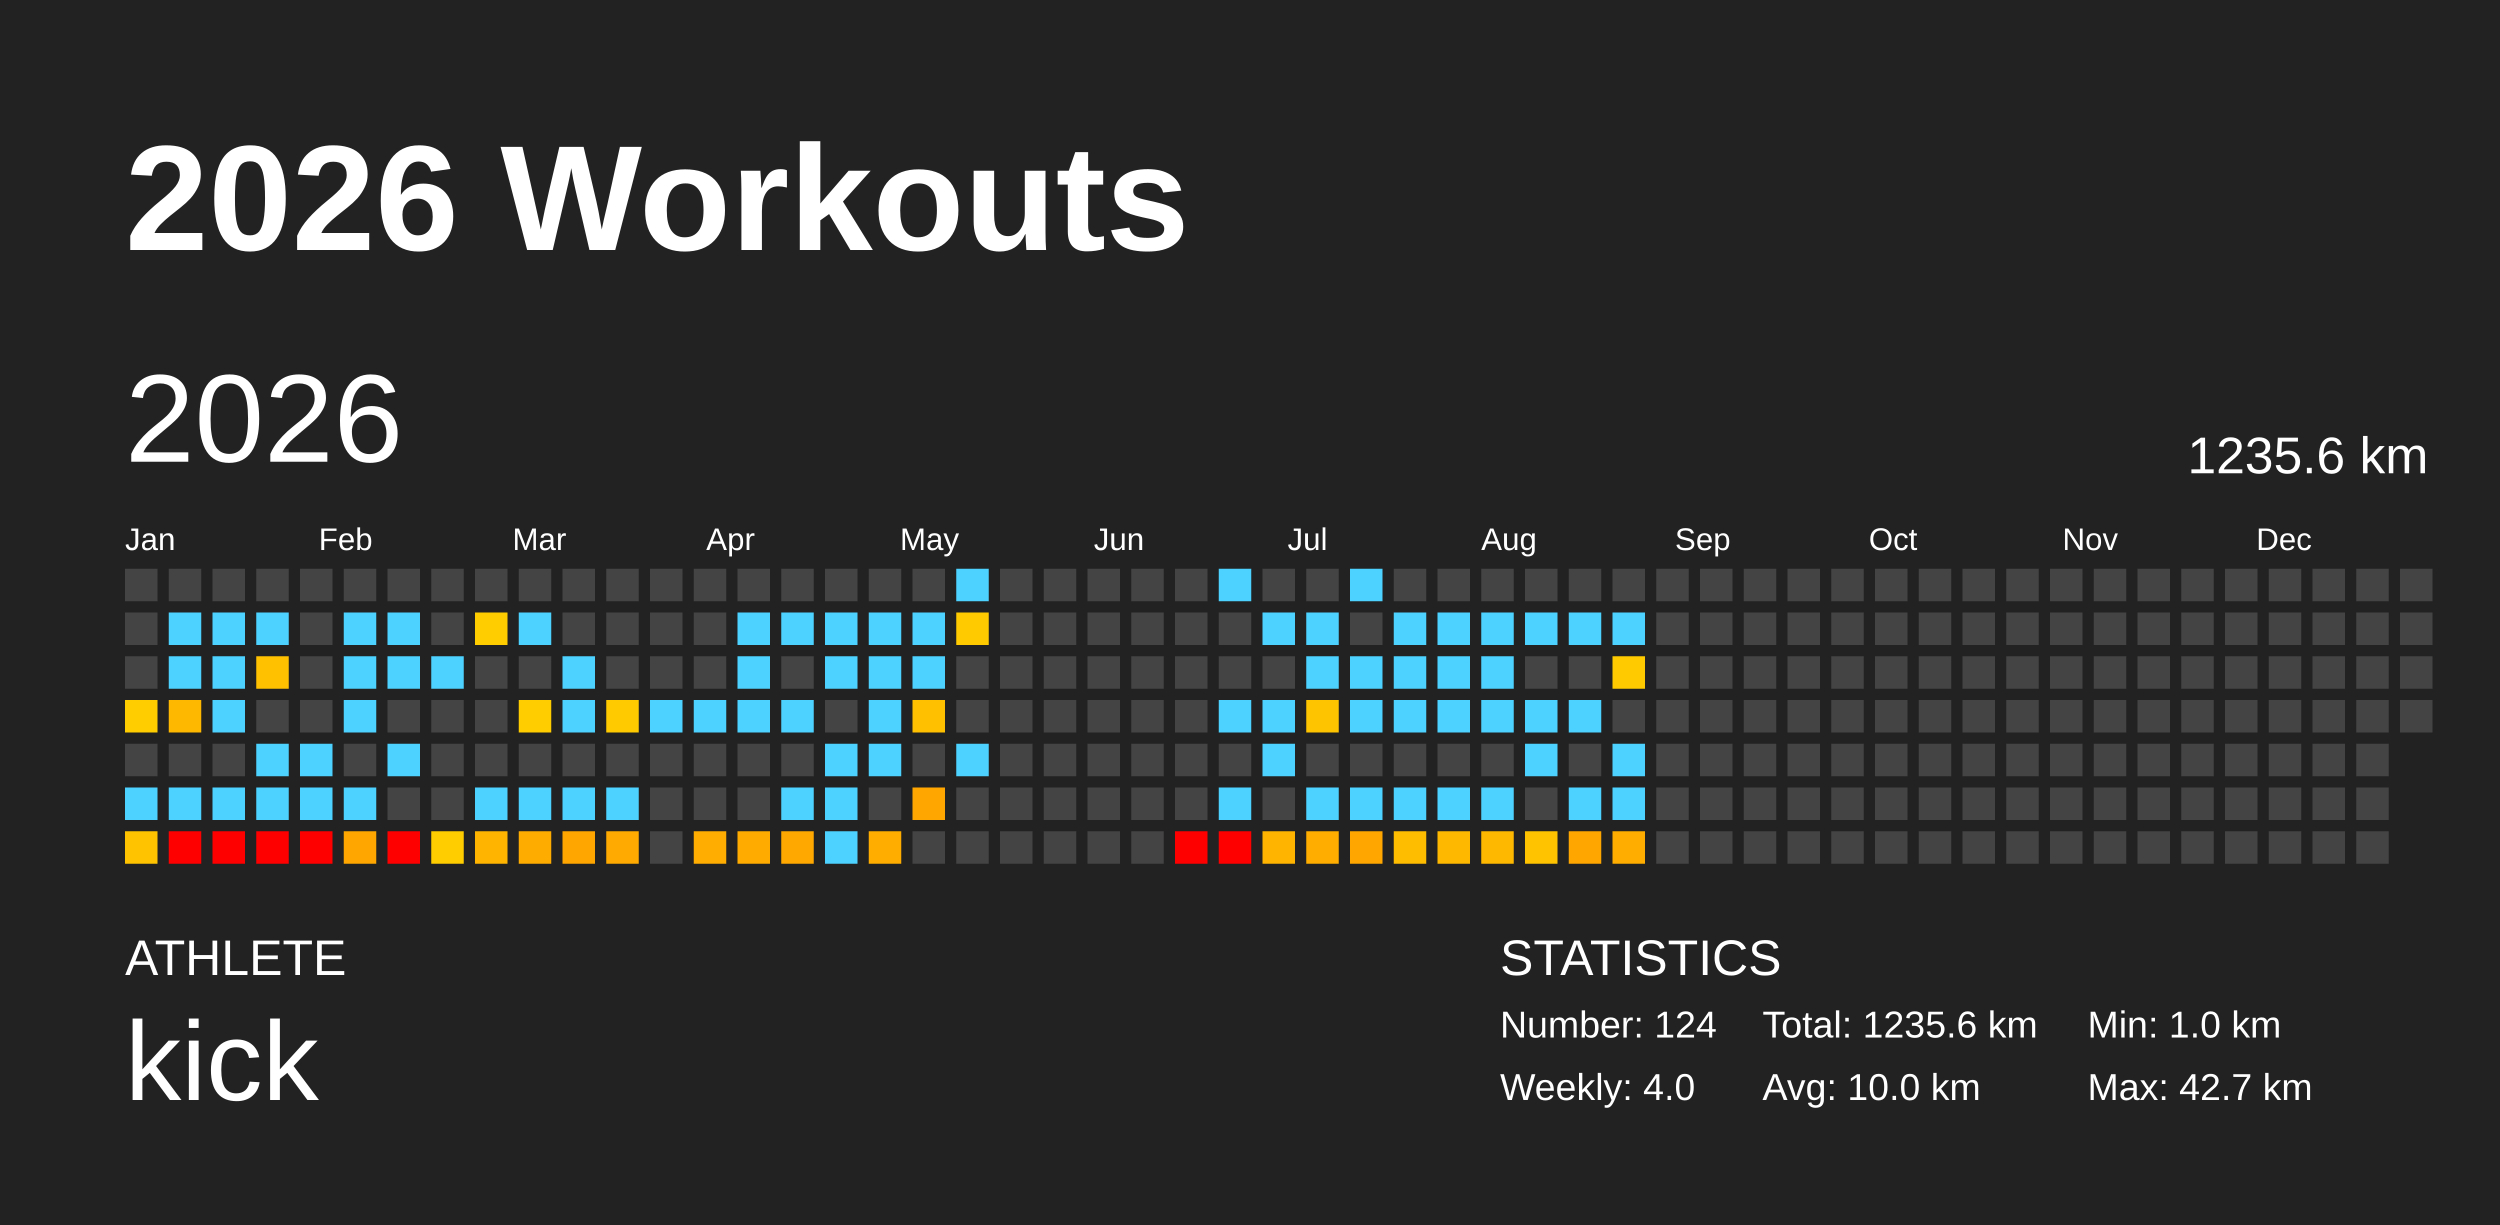
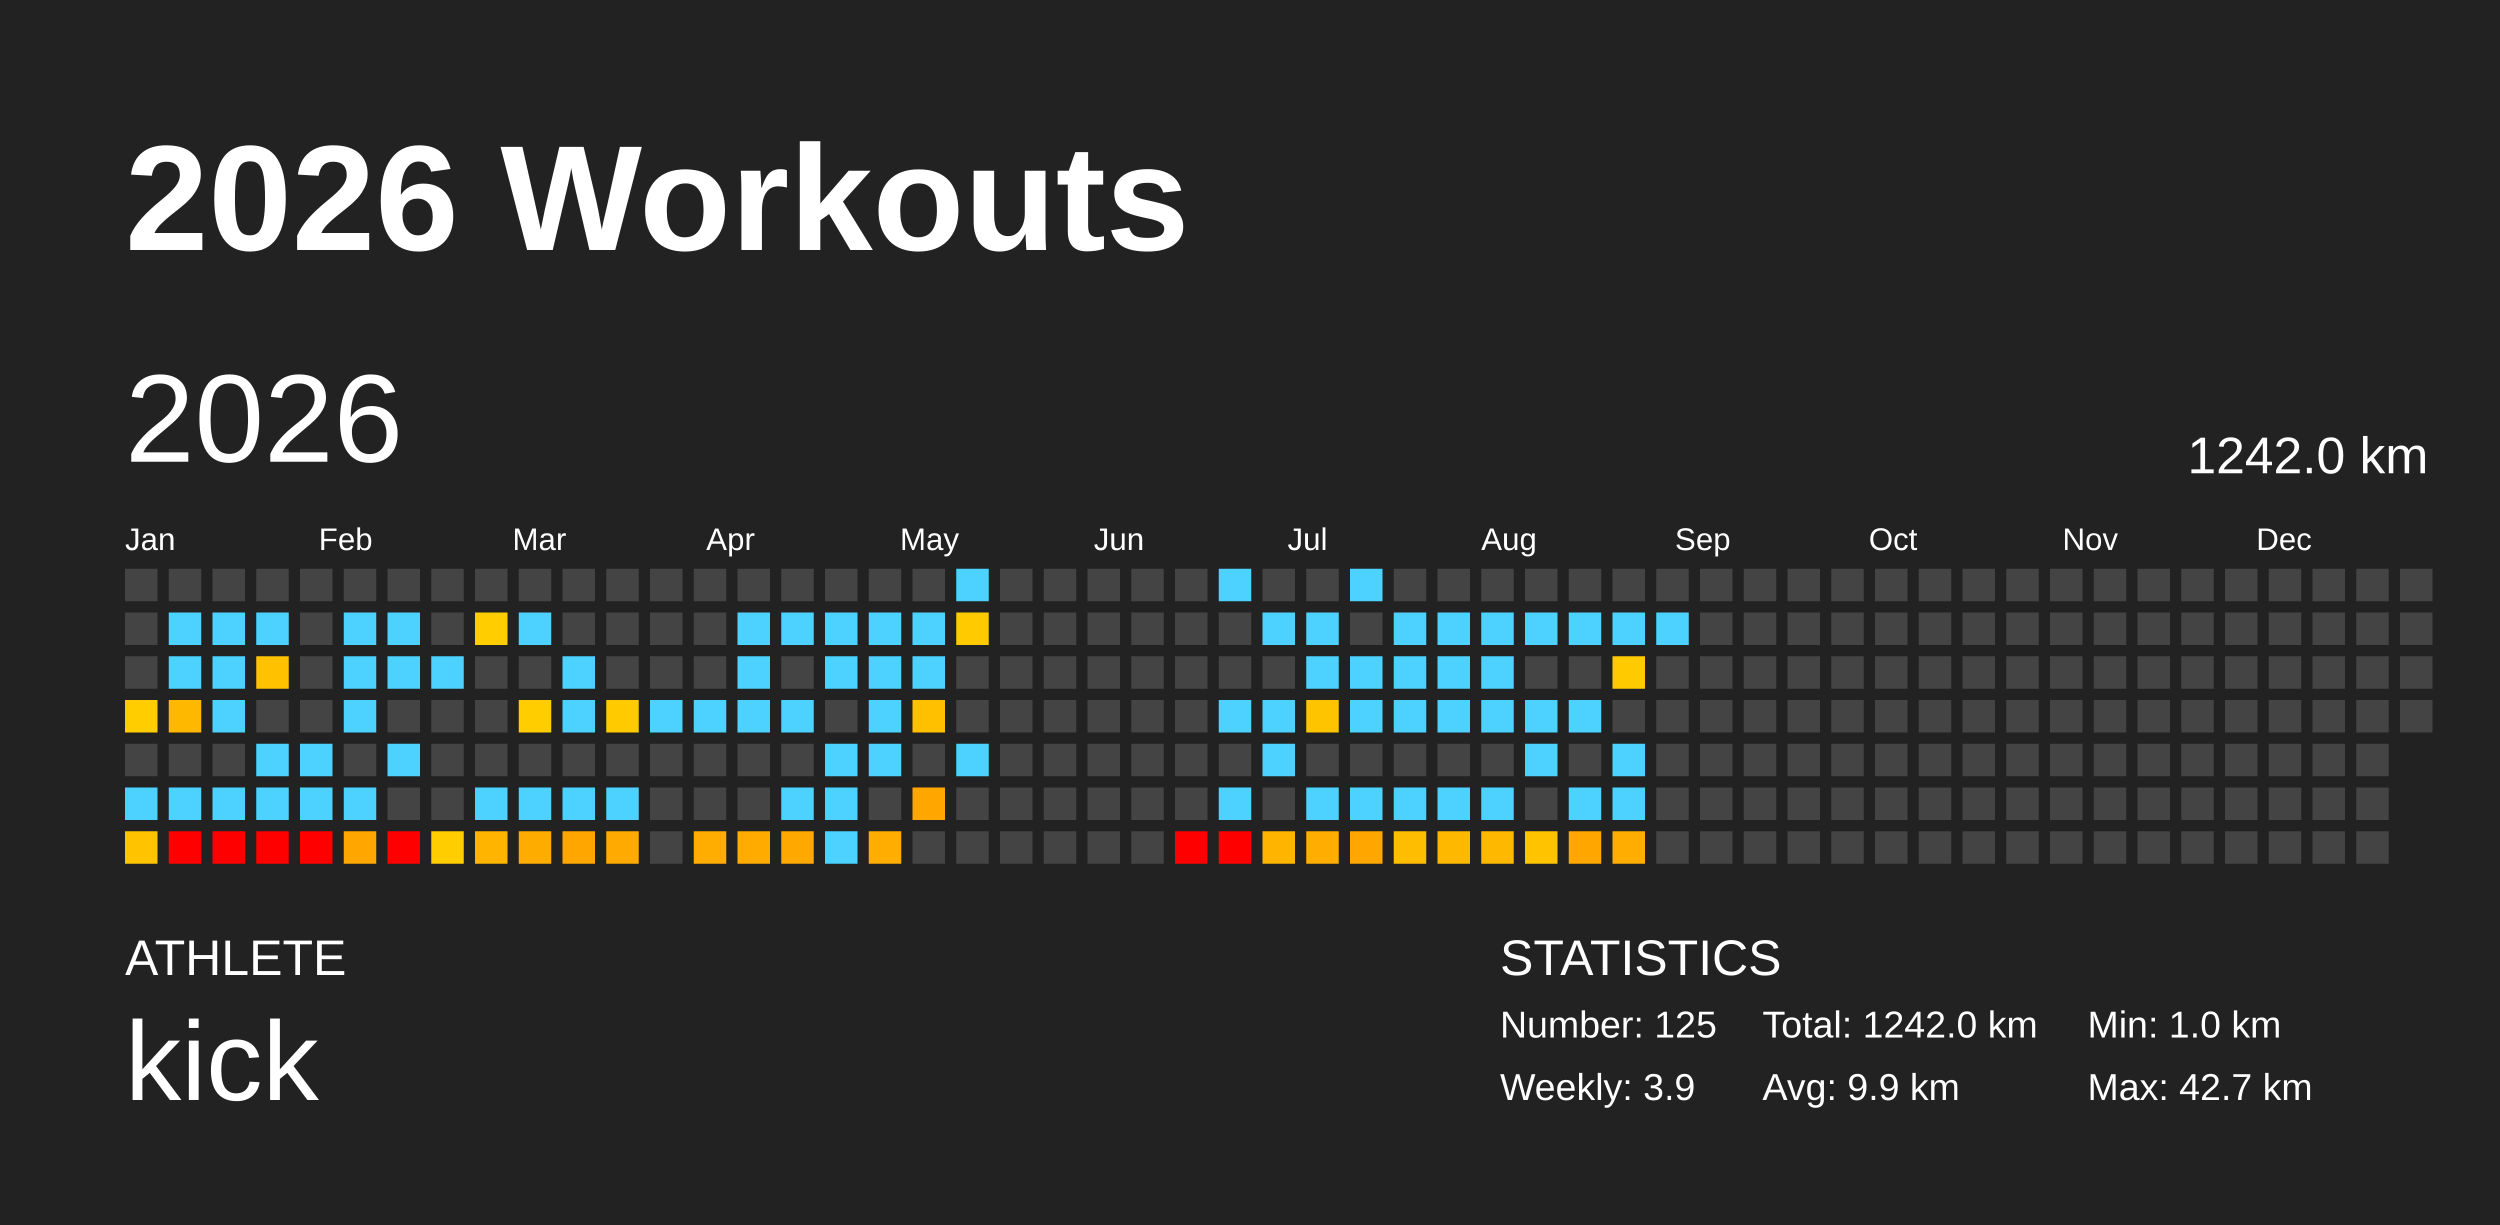
<svg xmlns="http://www.w3.org/2000/svg" baseProfile="full" height="98mm" version="1.1" viewBox="0,0,200,98" width="200mm">
  <defs />
  <rect fill="#222222" height="98" width="200" x="0" y="0" />
  <text fill="#FFFFFF" style="font-size:12px; font-family:Arial; font-weight:bold;" x="10" y="20">2026 Workouts</text>
  <text fill="#FFFFFF" style="font-size:4px; font-family:Arial" x="10" y="78">ATHLETE</text>
  <text fill="#FFFFFF" style="font-size:9px; font-family:Arial" x="10" y="88">kick</text>
  <text fill="#FFFFFF" style="font-size:4px; font-family:Arial" x="120" y="78">STATISTICS</text>
-   <text fill="#FFFFFF" style="font-size:3px; font-family:Arial" x="120" y="83">Number: 124</text>
-   <text fill="#FFFFFF" style="font-size:3px; font-family:Arial" x="120" y="88">Weekly: 4.0</text>
-   <text fill="#FFFFFF" style="font-size:3px; font-family:Arial" x="141" y="83">Total: 1235.6 km</text>
-   <text fill="#FFFFFF" style="font-size:3px; font-family:Arial" x="141" y="88">Avg: 10.0 km</text>
+   <text fill="#FFFFFF" style="font-size:3px; font-family:Arial" x="120" y="83">Number: 125</text>
+   <text fill="#FFFFFF" style="font-size:3px; font-family:Arial" x="120" y="88">Weekly: 3.9</text>
+   <text fill="#FFFFFF" style="font-size:3px; font-family:Arial" x="141" y="83">Total: 1242.0 km</text>
+   <text fill="#FFFFFF" style="font-size:3px; font-family:Arial" x="141" y="88">Avg: 9.9 km</text>
  <text fill="#FFFFFF" style="font-size:3px; font-family:Arial" x="167" y="83">Min: 1.0 km</text>
  <text fill="#FFFFFF" style="font-size:3px; font-family:Arial" x="167" y="88">Max: 42.7 km</text>
  <text dominant-baseline="hanging" fill="#FFFFFF" style="font-size:10.0px; font-family:Arial;" x="10" y="30">2026</text>
-   <text dominant-baseline="hanging" fill="#FFFFFF" style="font-size:4.125px; font-family:Arial;" x="175" y="35">1235.6 km</text>
+   <text dominant-baseline="hanging" fill="#FFFFFF" style="font-size:4.125px; font-family:Arial;" x="175" y="35">1242.0 km</text>
  <text fill="#FFFFFF" style="font-size:2.5px; font-family:Arial" x="10.0" y="44">Jan</text>
  <text fill="#FFFFFF" style="font-size:2.5px; font-family:Arial" x="25.5" y="44">Feb</text>
  <text fill="#FFFFFF" style="font-size:2.5px; font-family:Arial" x="41.0" y="44">Mar</text>
  <text fill="#FFFFFF" style="font-size:2.5px; font-family:Arial" x="56.5" y="44">Apr</text>
  <text fill="#FFFFFF" style="font-size:2.5px; font-family:Arial" x="72.0" y="44">May</text>
  <text fill="#FFFFFF" style="font-size:2.5px; font-family:Arial" x="87.5" y="44">Jun</text>
  <text fill="#FFFFFF" style="font-size:2.5px; font-family:Arial" x="103.0" y="44">Jul</text>
  <text fill="#FFFFFF" style="font-size:2.5px; font-family:Arial" x="118.5" y="44">Aug</text>
  <text fill="#FFFFFF" style="font-size:2.5px; font-family:Arial" x="134.0" y="44">Sep</text>
  <text fill="#FFFFFF" style="font-size:2.5px; font-family:Arial" x="149.5" y="44">Oct</text>
  <text fill="#FFFFFF" style="font-size:2.5px; font-family:Arial" x="165.0" y="44">Nov</text>
  <text fill="#FFFFFF" style="font-size:2.5px; font-family:Arial" x="180.5" y="44">Dec</text>
  <rect fill="#444444" height="2.6" width="2.6" x="10.0" y="45.5" />
  <rect fill="#444444" height="2.6" width="2.6" x="10.0" y="49.0" />
  <rect fill="#444444" height="2.6" width="2.6" x="10.0" y="52.5" />
  <rect fill="#ffcd00" height="2.6" width="2.6" x="10.0" y="56.0" />
  <rect fill="#444444" height="2.6" width="2.6" x="10.0" y="59.5" />
  <rect fill="#4dd2ff" height="2.6" width="2.6" x="10.0" y="63.0" />
  <rect fill="#ffc300" height="2.6" width="2.6" x="10.0" y="66.5" />
  <rect fill="#444444" height="2.6" width="2.6" x="13.5" y="45.5" />
  <rect fill="#4dd2ff" height="2.6" width="2.6" x="13.5" y="49.0" />
  <rect fill="#4dd2ff" height="2.6" width="2.6" x="13.5" y="52.5" />
  <rect fill="#ffb800" height="2.6" width="2.6" x="13.5" y="56.0" />
  <rect fill="#444444" height="2.6" width="2.6" x="13.5" y="59.5" />
  <rect fill="#4dd2ff" height="2.6" width="2.6" x="13.5" y="63.0" />
  <rect fill="red" height="2.6" width="2.6" x="13.5" y="66.5" />
  <rect fill="#444444" height="2.6" width="2.6" x="17.0" y="45.5" />
  <rect fill="#4dd2ff" height="2.6" width="2.6" x="17.0" y="49.0" />
  <rect fill="#4dd2ff" height="2.6" width="2.6" x="17.0" y="52.5" />
  <rect fill="#4dd2ff" height="2.6" width="2.6" x="17.0" y="56.0" />
  <rect fill="#444444" height="2.6" width="2.6" x="17.0" y="59.5" />
  <rect fill="#4dd2ff" height="2.6" width="2.6" x="17.0" y="63.0" />
  <rect fill="red" height="2.6" width="2.6" x="17.0" y="66.5" />
  <rect fill="#444444" height="2.6" width="2.6" x="20.5" y="45.5" />
  <rect fill="#4dd2ff" height="2.6" width="2.6" x="20.5" y="49.0" />
  <rect fill="#ffc100" height="2.6" width="2.6" x="20.5" y="52.5" />
  <rect fill="#444444" height="2.6" width="2.6" x="20.5" y="56.0" />
  <rect fill="#4dd2ff" height="2.6" width="2.6" x="20.5" y="59.5" />
  <rect fill="#4dd2ff" height="2.6" width="2.6" x="20.5" y="63.0" />
  <rect fill="red" height="2.6" width="2.6" x="20.5" y="66.5" />
  <rect fill="#444444" height="2.6" width="2.6" x="24.0" y="45.5" />
  <rect fill="#444444" height="2.6" width="2.6" x="24.0" y="49.0" />
  <rect fill="#444444" height="2.6" width="2.6" x="24.0" y="52.5" />
  <rect fill="#444444" height="2.6" width="2.6" x="24.0" y="56.0" />
  <rect fill="#4dd2ff" height="2.6" width="2.6" x="24.0" y="59.5" />
  <rect fill="#4dd2ff" height="2.6" width="2.6" x="24.0" y="63.0" />
  <rect fill="red" height="2.6" width="2.6" x="24.0" y="66.5" />
  <rect fill="#444444" height="2.6" width="2.6" x="27.5" y="45.5" />
  <rect fill="#4dd2ff" height="2.6" width="2.6" x="27.5" y="49.0" />
  <rect fill="#4dd2ff" height="2.6" width="2.6" x="27.5" y="52.5" />
  <rect fill="#4dd2ff" height="2.6" width="2.6" x="27.5" y="56.0" />
  <rect fill="#444444" height="2.6" width="2.6" x="27.5" y="59.5" />
  <rect fill="#4dd2ff" height="2.6" width="2.6" x="27.5" y="63.0" />
  <rect fill="#ffa700" height="2.6" width="2.6" x="27.5" y="66.5" />
  <rect fill="#444444" height="2.6" width="2.6" x="31.0" y="45.5" />
  <rect fill="#4dd2ff" height="2.6" width="2.6" x="31.0" y="49.0" />
  <rect fill="#4dd2ff" height="2.6" width="2.6" x="31.0" y="52.5" />
  <rect fill="#444444" height="2.6" width="2.6" x="31.0" y="56.0" />
  <rect fill="#4dd2ff" height="2.6" width="2.6" x="31.0" y="59.5" />
  <rect fill="#444444" height="2.6" width="2.6" x="31.0" y="63.0" />
  <rect fill="red" height="2.6" width="2.6" x="31.0" y="66.5" />
  <rect fill="#444444" height="2.6" width="2.6" x="34.5" y="45.5" />
  <rect fill="#444444" height="2.6" width="2.6" x="34.5" y="49.0" />
  <rect fill="#4dd2ff" height="2.6" width="2.6" x="34.5" y="52.5" />
  <rect fill="#444444" height="2.6" width="2.6" x="34.5" y="56.0" />
  <rect fill="#444444" height="2.6" width="2.6" x="34.5" y="59.5" />
  <rect fill="#444444" height="2.6" width="2.6" x="34.5" y="63.0" />
  <rect fill="#ffcd00" height="2.6" width="2.6" x="34.5" y="66.5" />
  <rect fill="#444444" height="2.6" width="2.6" x="38.0" y="45.5" />
  <rect fill="#ffcd00" height="2.6" width="2.6" x="38.0" y="49.0" />
  <rect fill="#444444" height="2.6" width="2.6" x="38.0" y="52.5" />
  <rect fill="#444444" height="2.6" width="2.6" x="38.0" y="56.0" />
  <rect fill="#444444" height="2.6" width="2.6" x="38.0" y="59.5" />
  <rect fill="#4dd2ff" height="2.6" width="2.6" x="38.0" y="63.0" />
  <rect fill="#ffb500" height="2.6" width="2.6" x="38.0" y="66.5" />
  <rect fill="#444444" height="2.6" width="2.6" x="41.5" y="45.5" />
  <rect fill="#4dd2ff" height="2.6" width="2.6" x="41.5" y="49.0" />
  <rect fill="#444444" height="2.6" width="2.6" x="41.5" y="52.5" />
  <rect fill="#ffcd00" height="2.6" width="2.6" x="41.5" y="56.0" />
  <rect fill="#444444" height="2.6" width="2.6" x="41.5" y="59.5" />
  <rect fill="#4dd2ff" height="2.6" width="2.6" x="41.5" y="63.0" />
  <rect fill="#ffac00" height="2.6" width="2.6" x="41.5" y="66.5" />
  <rect fill="#444444" height="2.6" width="2.6" x="45.0" y="45.5" />
  <rect fill="#444444" height="2.6" width="2.6" x="45.0" y="49.0" />
  <rect fill="#4dd2ff" height="2.6" width="2.6" x="45.0" y="52.5" />
  <rect fill="#4dd2ff" height="2.6" width="2.6" x="45.0" y="56.0" />
  <rect fill="#444444" height="2.6" width="2.6" x="45.0" y="59.5" />
  <rect fill="#4dd2ff" height="2.6" width="2.6" x="45.0" y="63.0" />
  <rect fill="#ffa600" height="2.6" width="2.6" x="45.0" y="66.5" />
  <rect fill="#444444" height="2.6" width="2.6" x="48.5" y="45.5" />
  <rect fill="#444444" height="2.6" width="2.6" x="48.5" y="49.0" />
  <rect fill="#444444" height="2.6" width="2.6" x="48.5" y="52.5" />
  <rect fill="#ffcb00" height="2.6" width="2.6" x="48.5" y="56.0" />
  <rect fill="#444444" height="2.6" width="2.6" x="48.5" y="59.5" />
  <rect fill="#4dd2ff" height="2.6" width="2.6" x="48.5" y="63.0" />
  <rect fill="#ffaa00" height="2.6" width="2.6" x="48.5" y="66.5" />
  <rect fill="#444444" height="2.6" width="2.6" x="52.0" y="45.5" />
  <rect fill="#444444" height="2.6" width="2.6" x="52.0" y="49.0" />
  <rect fill="#444444" height="2.6" width="2.6" x="52.0" y="52.5" />
  <rect fill="#4dd2ff" height="2.6" width="2.6" x="52.0" y="56.0" />
  <rect fill="#444444" height="2.6" width="2.6" x="52.0" y="59.5" />
  <rect fill="#444444" height="2.6" width="2.6" x="52.0" y="63.0" />
  <rect fill="#444444" height="2.6" width="2.6" x="52.0" y="66.5" />
  <rect fill="#444444" height="2.6" width="2.6" x="55.5" y="45.5" />
  <rect fill="#444444" height="2.6" width="2.6" x="55.5" y="49.0" />
  <rect fill="#444444" height="2.6" width="2.6" x="55.5" y="52.5" />
  <rect fill="#4dd2ff" height="2.6" width="2.6" x="55.5" y="56.0" />
  <rect fill="#444444" height="2.6" width="2.6" x="55.5" y="59.5" />
  <rect fill="#444444" height="2.6" width="2.6" x="55.5" y="63.0" />
  <rect fill="#ffad00" height="2.6" width="2.6" x="55.5" y="66.5" />
  <rect fill="#444444" height="2.6" width="2.6" x="59.0" y="45.5" />
  <rect fill="#4dd2ff" height="2.6" width="2.6" x="59.0" y="49.0" />
  <rect fill="#4dd2ff" height="2.6" width="2.6" x="59.0" y="52.5" />
  <rect fill="#4dd2ff" height="2.6" width="2.6" x="59.0" y="56.0" />
  <rect fill="#444444" height="2.6" width="2.6" x="59.0" y="59.5" />
  <rect fill="#444444" height="2.6" width="2.6" x="59.0" y="63.0" />
  <rect fill="#ffab00" height="2.6" width="2.6" x="59.0" y="66.5" />
  <rect fill="#444444" height="2.6" width="2.6" x="62.5" y="45.5" />
  <rect fill="#4dd2ff" height="2.6" width="2.6" x="62.5" y="49.0" />
  <rect fill="#444444" height="2.6" width="2.6" x="62.5" y="52.5" />
  <rect fill="#4dd2ff" height="2.6" width="2.6" x="62.5" y="56.0" />
  <rect fill="#444444" height="2.6" width="2.6" x="62.5" y="59.5" />
  <rect fill="#4dd2ff" height="2.6" width="2.6" x="62.5" y="63.0" />
  <rect fill="#ffa900" height="2.6" width="2.6" x="62.5" y="66.5" />
  <rect fill="#444444" height="2.6" width="2.6" x="66.0" y="45.5" />
  <rect fill="#4dd2ff" height="2.6" width="2.6" x="66.0" y="49.0" />
  <rect fill="#4dd2ff" height="2.6" width="2.6" x="66.0" y="52.5" />
  <rect fill="#444444" height="2.6" width="2.6" x="66.0" y="56.0" />
  <rect fill="#4dd2ff" height="2.6" width="2.6" x="66.0" y="59.5" />
  <rect fill="#4dd2ff" height="2.6" width="2.6" x="66.0" y="63.0" />
  <rect fill="#4dd2ff" height="2.6" width="2.6" x="66.0" y="66.5" />
  <rect fill="#444444" height="2.6" width="2.6" x="69.5" y="45.5" />
  <rect fill="#4dd2ff" height="2.6" width="2.6" x="69.5" y="49.0" />
  <rect fill="#4dd2ff" height="2.6" width="2.6" x="69.5" y="52.5" />
  <rect fill="#4dd2ff" height="2.6" width="2.6" x="69.5" y="56.0" />
  <rect fill="#4dd2ff" height="2.6" width="2.6" x="69.5" y="59.5" />
  <rect fill="#444444" height="2.6" width="2.6" x="69.5" y="63.0" />
  <rect fill="#ffae00" height="2.6" width="2.6" x="69.5" y="66.5" />
  <rect fill="#444444" height="2.6" width="2.6" x="73.0" y="45.5" />
  <rect fill="#4dd2ff" height="2.6" width="2.6" x="73.0" y="49.0" />
  <rect fill="#4dd2ff" height="2.6" width="2.6" x="73.0" y="52.5" />
  <rect fill="#ffc000" height="2.6" width="2.6" x="73.0" y="56.0" />
  <rect fill="#444444" height="2.6" width="2.6" x="73.0" y="59.5" />
  <rect fill="#ffa700" height="2.6" width="2.6" x="73.0" y="63.0" />
  <rect fill="#444444" height="2.6" width="2.6" x="73.0" y="66.5" />
  <rect fill="#4dd2ff" height="2.6" width="2.6" x="76.5" y="45.5" />
  <rect fill="#ffcb00" height="2.6" width="2.6" x="76.5" y="49.0" />
  <rect fill="#444444" height="2.6" width="2.6" x="76.5" y="52.5" />
  <rect fill="#444444" height="2.6" width="2.6" x="76.5" y="56.0" />
  <rect fill="#4dd2ff" height="2.6" width="2.6" x="76.5" y="59.5" />
  <rect fill="#444444" height="2.6" width="2.6" x="76.5" y="63.0" />
  <rect fill="#444444" height="2.6" width="2.6" x="76.5" y="66.5" />
  <rect fill="#444444" height="2.6" width="2.6" x="80.0" y="45.5" />
  <rect fill="#444444" height="2.6" width="2.6" x="80.0" y="49.0" />
  <rect fill="#444444" height="2.6" width="2.6" x="80.0" y="52.5" />
  <rect fill="#444444" height="2.6" width="2.6" x="80.0" y="56.0" />
  <rect fill="#444444" height="2.6" width="2.6" x="80.0" y="59.5" />
  <rect fill="#444444" height="2.6" width="2.6" x="80.0" y="63.0" />
  <rect fill="#444444" height="2.6" width="2.6" x="80.0" y="66.5" />
  <rect fill="#444444" height="2.6" width="2.6" x="83.5" y="45.5" />
  <rect fill="#444444" height="2.6" width="2.6" x="83.5" y="49.0" />
  <rect fill="#444444" height="2.6" width="2.6" x="83.5" y="52.5" />
  <rect fill="#444444" height="2.6" width="2.6" x="83.5" y="56.0" />
  <rect fill="#444444" height="2.6" width="2.6" x="83.5" y="59.5" />
  <rect fill="#444444" height="2.6" width="2.6" x="83.5" y="63.0" />
  <rect fill="#444444" height="2.6" width="2.6" x="83.5" y="66.5" />
  <rect fill="#444444" height="2.6" width="2.6" x="87.0" y="45.5" />
  <rect fill="#444444" height="2.6" width="2.6" x="87.0" y="49.0" />
  <rect fill="#444444" height="2.6" width="2.6" x="87.0" y="52.5" />
  <rect fill="#444444" height="2.6" width="2.6" x="87.0" y="56.0" />
  <rect fill="#444444" height="2.6" width="2.6" x="87.0" y="59.5" />
  <rect fill="#444444" height="2.6" width="2.6" x="87.0" y="63.0" />
  <rect fill="#444444" height="2.6" width="2.6" x="87.0" y="66.5" />
  <rect fill="#444444" height="2.6" width="2.6" x="90.5" y="45.5" />
  <rect fill="#444444" height="2.6" width="2.6" x="90.5" y="49.0" />
  <rect fill="#444444" height="2.6" width="2.6" x="90.5" y="52.5" />
  <rect fill="#444444" height="2.6" width="2.6" x="90.5" y="56.0" />
  <rect fill="#444444" height="2.6" width="2.6" x="90.5" y="59.5" />
  <rect fill="#444444" height="2.6" width="2.6" x="90.5" y="63.0" />
  <rect fill="#444444" height="2.6" width="2.6" x="90.5" y="66.5" />
  <rect fill="#444444" height="2.6" width="2.6" x="94.0" y="45.5" />
  <rect fill="#444444" height="2.6" width="2.6" x="94.0" y="49.0" />
  <rect fill="#444444" height="2.6" width="2.6" x="94.0" y="52.5" />
  <rect fill="#444444" height="2.6" width="2.6" x="94.0" y="56.0" />
  <rect fill="#444444" height="2.6" width="2.6" x="94.0" y="59.5" />
  <rect fill="#444444" height="2.6" width="2.6" x="94.0" y="63.0" />
  <rect fill="red" height="2.6" width="2.6" x="94.0" y="66.5" />
  <rect fill="#4dd2ff" height="2.6" width="2.6" x="97.5" y="45.5" />
  <rect fill="#444444" height="2.6" width="2.6" x="97.5" y="49.0" />
  <rect fill="#444444" height="2.6" width="2.6" x="97.5" y="52.5" />
  <rect fill="#4dd2ff" height="2.6" width="2.6" x="97.5" y="56.0" />
  <rect fill="#444444" height="2.6" width="2.6" x="97.5" y="59.5" />
  <rect fill="#4dd2ff" height="2.6" width="2.6" x="97.5" y="63.0" />
  <rect fill="red" height="2.6" width="2.6" x="97.5" y="66.5" />
  <rect fill="#444444" height="2.6" width="2.6" x="101.0" y="45.5" />
  <rect fill="#4dd2ff" height="2.6" width="2.6" x="101.0" y="49.0" />
  <rect fill="#444444" height="2.6" width="2.6" x="101.0" y="52.5" />
  <rect fill="#4dd2ff" height="2.6" width="2.6" x="101.0" y="56.0" />
  <rect fill="#4dd2ff" height="2.6" width="2.6" x="101.0" y="59.5" />
  <rect fill="#444444" height="2.6" width="2.6" x="101.0" y="63.0" />
  <rect fill="#ffb400" height="2.6" width="2.6" x="101.0" y="66.5" />
  <rect fill="#444444" height="2.6" width="2.6" x="104.5" y="45.5" />
  <rect fill="#4dd2ff" height="2.6" width="2.6" x="104.5" y="49.0" />
  <rect fill="#4dd2ff" height="2.6" width="2.6" x="104.5" y="52.5" />
  <rect fill="#ffc400" height="2.6" width="2.6" x="104.5" y="56.0" />
  <rect fill="#444444" height="2.6" width="2.6" x="104.5" y="59.5" />
  <rect fill="#4dd2ff" height="2.6" width="2.6" x="104.5" y="63.0" />
  <rect fill="#ffae00" height="2.6" width="2.6" x="104.5" y="66.5" />
  <rect fill="#4dd2ff" height="2.6" width="2.6" x="108.0" y="45.5" />
  <rect fill="#444444" height="2.6" width="2.6" x="108.0" y="49.0" />
  <rect fill="#4dd2ff" height="2.6" width="2.6" x="108.0" y="52.5" />
  <rect fill="#4dd2ff" height="2.6" width="2.6" x="108.0" y="56.0" />
  <rect fill="#444444" height="2.6" width="2.6" x="108.0" y="59.5" />
  <rect fill="#4dd2ff" height="2.6" width="2.6" x="108.0" y="63.0" />
  <rect fill="#ffa700" height="2.6" width="2.6" x="108.0" y="66.5" />
  <rect fill="#444444" height="2.6" width="2.6" x="111.5" y="45.5" />
  <rect fill="#4dd2ff" height="2.6" width="2.6" x="111.5" y="49.0" />
  <rect fill="#4dd2ff" height="2.6" width="2.6" x="111.5" y="52.5" />
  <rect fill="#4dd2ff" height="2.6" width="2.6" x="111.5" y="56.0" />
  <rect fill="#444444" height="2.6" width="2.6" x="111.5" y="59.5" />
  <rect fill="#4dd2ff" height="2.6" width="2.6" x="111.5" y="63.0" />
  <rect fill="#ffbd00" height="2.6" width="2.6" x="111.5" y="66.5" />
  <rect fill="#444444" height="2.6" width="2.6" x="115.0" y="45.5" />
  <rect fill="#4dd2ff" height="2.6" width="2.6" x="115.0" y="49.0" />
  <rect fill="#4dd2ff" height="2.6" width="2.6" x="115.0" y="52.5" />
  <rect fill="#4dd2ff" height="2.6" width="2.6" x="115.0" y="56.0" />
  <rect fill="#444444" height="2.6" width="2.6" x="115.0" y="59.5" />
  <rect fill="#4dd2ff" height="2.6" width="2.6" x="115.0" y="63.0" />
  <rect fill="#ffb800" height="2.6" width="2.6" x="115.0" y="66.5" />
  <rect fill="#444444" height="2.6" width="2.6" x="118.5" y="45.5" />
  <rect fill="#4dd2ff" height="2.6" width="2.6" x="118.5" y="49.0" />
  <rect fill="#4dd2ff" height="2.6" width="2.6" x="118.5" y="52.5" />
  <rect fill="#4dd2ff" height="2.6" width="2.6" x="118.5" y="56.0" />
  <rect fill="#444444" height="2.6" width="2.6" x="118.5" y="59.5" />
  <rect fill="#4dd2ff" height="2.6" width="2.6" x="118.5" y="63.0" />
  <rect fill="#ffb800" height="2.6" width="2.6" x="118.5" y="66.5" />
  <rect fill="#444444" height="2.6" width="2.6" x="122.0" y="45.5" />
  <rect fill="#4dd2ff" height="2.6" width="2.6" x="122.0" y="49.0" />
  <rect fill="#444444" height="2.6" width="2.6" x="122.0" y="52.5" />
  <rect fill="#4dd2ff" height="2.6" width="2.6" x="122.0" y="56.0" />
  <rect fill="#4dd2ff" height="2.6" width="2.6" x="122.0" y="59.5" />
  <rect fill="#444444" height="2.6" width="2.6" x="122.0" y="63.0" />
  <rect fill="#ffc300" height="2.6" width="2.6" x="122.0" y="66.5" />
  <rect fill="#444444" height="2.6" width="2.6" x="125.5" y="45.5" />
  <rect fill="#4dd2ff" height="2.6" width="2.6" x="125.5" y="49.0" />
  <rect fill="#444444" height="2.6" width="2.6" x="125.5" y="52.5" />
  <rect fill="#4dd2ff" height="2.6" width="2.6" x="125.5" y="56.0" />
  <rect fill="#444444" height="2.6" width="2.6" x="125.5" y="59.5" />
  <rect fill="#4dd2ff" height="2.6" width="2.6" x="125.5" y="63.0" />
  <rect fill="#ffa600" height="2.6" width="2.6" x="125.5" y="66.5" />
  <rect fill="#444444" height="2.6" width="2.6" x="129.0" y="45.5" />
  <rect fill="#4dd2ff" height="2.6" width="2.6" x="129.0" y="49.0" />
  <rect fill="#ffcb00" height="2.6" width="2.6" x="129.0" y="52.5" />
  <rect fill="#444444" height="2.6" width="2.6" x="129.0" y="56.0" />
  <rect fill="#4dd2ff" height="2.6" width="2.6" x="129.0" y="59.5" />
  <rect fill="#4dd2ff" height="2.6" width="2.6" x="129.0" y="63.0" />
  <rect fill="#ffae00" height="2.6" width="2.6" x="129.0" y="66.5" />
  <rect fill="#444444" height="2.6" width="2.6" x="132.5" y="45.5" />
-   <rect fill="#444444" height="2.6" width="2.6" x="132.5" y="49.0" />
+   <rect fill="#4dd2ff" height="2.6" width="2.6" x="132.5" y="49.0" />
  <rect fill="#444444" height="2.6" width="2.6" x="132.5" y="52.5" />
  <rect fill="#444444" height="2.6" width="2.6" x="132.5" y="56.0" />
  <rect fill="#444444" height="2.6" width="2.6" x="132.5" y="59.5" />
  <rect fill="#444444" height="2.6" width="2.6" x="132.5" y="63.0" />
  <rect fill="#444444" height="2.6" width="2.6" x="132.5" y="66.5" />
  <rect fill="#444444" height="2.6" width="2.6" x="136.0" y="45.5" />
  <rect fill="#444444" height="2.6" width="2.6" x="136.0" y="49.0" />
  <rect fill="#444444" height="2.6" width="2.6" x="136.0" y="52.5" />
  <rect fill="#444444" height="2.6" width="2.6" x="136.0" y="56.0" />
  <rect fill="#444444" height="2.6" width="2.6" x="136.0" y="59.5" />
  <rect fill="#444444" height="2.6" width="2.6" x="136.0" y="63.0" />
  <rect fill="#444444" height="2.6" width="2.6" x="136.0" y="66.5" />
  <rect fill="#444444" height="2.6" width="2.6" x="139.5" y="45.5" />
  <rect fill="#444444" height="2.6" width="2.6" x="139.5" y="49.0" />
  <rect fill="#444444" height="2.6" width="2.6" x="139.5" y="52.5" />
  <rect fill="#444444" height="2.6" width="2.6" x="139.5" y="56.0" />
  <rect fill="#444444" height="2.6" width="2.6" x="139.5" y="59.5" />
  <rect fill="#444444" height="2.6" width="2.6" x="139.5" y="63.0" />
  <rect fill="#444444" height="2.6" width="2.6" x="139.5" y="66.5" />
  <rect fill="#444444" height="2.6" width="2.6" x="143.0" y="45.5" />
  <rect fill="#444444" height="2.6" width="2.6" x="143.0" y="49.0" />
  <rect fill="#444444" height="2.6" width="2.6" x="143.0" y="52.5" />
  <rect fill="#444444" height="2.6" width="2.6" x="143.0" y="56.0" />
  <rect fill="#444444" height="2.6" width="2.6" x="143.0" y="59.5" />
  <rect fill="#444444" height="2.6" width="2.6" x="143.0" y="63.0" />
  <rect fill="#444444" height="2.6" width="2.6" x="143.0" y="66.5" />
  <rect fill="#444444" height="2.6" width="2.6" x="146.5" y="45.5" />
  <rect fill="#444444" height="2.6" width="2.6" x="146.5" y="49.0" />
  <rect fill="#444444" height="2.6" width="2.6" x="146.5" y="52.5" />
  <rect fill="#444444" height="2.6" width="2.6" x="146.5" y="56.0" />
  <rect fill="#444444" height="2.6" width="2.6" x="146.5" y="59.5" />
  <rect fill="#444444" height="2.6" width="2.6" x="146.5" y="63.0" />
  <rect fill="#444444" height="2.6" width="2.6" x="146.5" y="66.5" />
  <rect fill="#444444" height="2.6" width="2.6" x="150.0" y="45.5" />
  <rect fill="#444444" height="2.6" width="2.6" x="150.0" y="49.0" />
  <rect fill="#444444" height="2.6" width="2.6" x="150.0" y="52.5" />
  <rect fill="#444444" height="2.6" width="2.6" x="150.0" y="56.0" />
  <rect fill="#444444" height="2.6" width="2.6" x="150.0" y="59.5" />
  <rect fill="#444444" height="2.6" width="2.6" x="150.0" y="63.0" />
  <rect fill="#444444" height="2.6" width="2.6" x="150.0" y="66.5" />
  <rect fill="#444444" height="2.6" width="2.6" x="153.5" y="45.5" />
  <rect fill="#444444" height="2.6" width="2.6" x="153.5" y="49.0" />
  <rect fill="#444444" height="2.6" width="2.6" x="153.5" y="52.5" />
  <rect fill="#444444" height="2.6" width="2.6" x="153.5" y="56.0" />
  <rect fill="#444444" height="2.6" width="2.6" x="153.5" y="59.5" />
  <rect fill="#444444" height="2.6" width="2.6" x="153.5" y="63.0" />
  <rect fill="#444444" height="2.6" width="2.6" x="153.5" y="66.5" />
  <rect fill="#444444" height="2.6" width="2.6" x="157.0" y="45.5" />
  <rect fill="#444444" height="2.6" width="2.6" x="157.0" y="49.0" />
  <rect fill="#444444" height="2.6" width="2.6" x="157.0" y="52.5" />
  <rect fill="#444444" height="2.6" width="2.6" x="157.0" y="56.0" />
  <rect fill="#444444" height="2.6" width="2.6" x="157.0" y="59.5" />
  <rect fill="#444444" height="2.6" width="2.6" x="157.0" y="63.0" />
  <rect fill="#444444" height="2.6" width="2.6" x="157.0" y="66.5" />
  <rect fill="#444444" height="2.6" width="2.6" x="160.5" y="45.5" />
  <rect fill="#444444" height="2.6" width="2.6" x="160.5" y="49.0" />
  <rect fill="#444444" height="2.6" width="2.6" x="160.5" y="52.5" />
  <rect fill="#444444" height="2.6" width="2.6" x="160.5" y="56.0" />
  <rect fill="#444444" height="2.6" width="2.6" x="160.5" y="59.5" />
  <rect fill="#444444" height="2.6" width="2.6" x="160.5" y="63.0" />
  <rect fill="#444444" height="2.6" width="2.6" x="160.5" y="66.5" />
  <rect fill="#444444" height="2.6" width="2.6" x="164.0" y="45.5" />
  <rect fill="#444444" height="2.6" width="2.6" x="164.0" y="49.0" />
  <rect fill="#444444" height="2.6" width="2.6" x="164.0" y="52.5" />
  <rect fill="#444444" height="2.6" width="2.6" x="164.0" y="56.0" />
  <rect fill="#444444" height="2.6" width="2.6" x="164.0" y="59.5" />
  <rect fill="#444444" height="2.6" width="2.6" x="164.0" y="63.0" />
  <rect fill="#444444" height="2.6" width="2.6" x="164.0" y="66.5" />
  <rect fill="#444444" height="2.6" width="2.6" x="167.5" y="45.5" />
  <rect fill="#444444" height="2.6" width="2.6" x="167.5" y="49.0" />
  <rect fill="#444444" height="2.6" width="2.6" x="167.5" y="52.5" />
  <rect fill="#444444" height="2.6" width="2.6" x="167.5" y="56.0" />
  <rect fill="#444444" height="2.6" width="2.6" x="167.5" y="59.5" />
  <rect fill="#444444" height="2.6" width="2.6" x="167.5" y="63.0" />
  <rect fill="#444444" height="2.6" width="2.6" x="167.5" y="66.5" />
  <rect fill="#444444" height="2.6" width="2.6" x="171.0" y="45.5" />
  <rect fill="#444444" height="2.6" width="2.6" x="171.0" y="49.0" />
  <rect fill="#444444" height="2.6" width="2.6" x="171.0" y="52.5" />
  <rect fill="#444444" height="2.6" width="2.6" x="171.0" y="56.0" />
  <rect fill="#444444" height="2.6" width="2.6" x="171.0" y="59.5" />
  <rect fill="#444444" height="2.6" width="2.6" x="171.0" y="63.0" />
  <rect fill="#444444" height="2.6" width="2.6" x="171.0" y="66.5" />
  <rect fill="#444444" height="2.6" width="2.6" x="174.5" y="45.5" />
  <rect fill="#444444" height="2.6" width="2.6" x="174.5" y="49.0" />
  <rect fill="#444444" height="2.6" width="2.6" x="174.5" y="52.5" />
  <rect fill="#444444" height="2.6" width="2.6" x="174.5" y="56.0" />
  <rect fill="#444444" height="2.6" width="2.6" x="174.5" y="59.5" />
  <rect fill="#444444" height="2.6" width="2.6" x="174.5" y="63.0" />
  <rect fill="#444444" height="2.6" width="2.6" x="174.5" y="66.5" />
  <rect fill="#444444" height="2.6" width="2.6" x="178.0" y="45.5" />
  <rect fill="#444444" height="2.6" width="2.6" x="178.0" y="49.0" />
  <rect fill="#444444" height="2.6" width="2.6" x="178.0" y="52.5" />
  <rect fill="#444444" height="2.6" width="2.6" x="178.0" y="56.0" />
  <rect fill="#444444" height="2.6" width="2.6" x="178.0" y="59.5" />
  <rect fill="#444444" height="2.6" width="2.6" x="178.0" y="63.0" />
  <rect fill="#444444" height="2.6" width="2.6" x="178.0" y="66.5" />
  <rect fill="#444444" height="2.6" width="2.6" x="181.5" y="45.5" />
  <rect fill="#444444" height="2.6" width="2.6" x="181.5" y="49.0" />
  <rect fill="#444444" height="2.6" width="2.6" x="181.5" y="52.5" />
  <rect fill="#444444" height="2.6" width="2.6" x="181.5" y="56.0" />
  <rect fill="#444444" height="2.6" width="2.6" x="181.5" y="59.5" />
  <rect fill="#444444" height="2.6" width="2.6" x="181.5" y="63.0" />
  <rect fill="#444444" height="2.6" width="2.6" x="181.5" y="66.5" />
  <rect fill="#444444" height="2.6" width="2.6" x="185.0" y="45.5" />
  <rect fill="#444444" height="2.6" width="2.6" x="185.0" y="49.0" />
  <rect fill="#444444" height="2.6" width="2.6" x="185.0" y="52.5" />
  <rect fill="#444444" height="2.6" width="2.6" x="185.0" y="56.0" />
  <rect fill="#444444" height="2.6" width="2.6" x="185.0" y="59.5" />
  <rect fill="#444444" height="2.6" width="2.6" x="185.0" y="63.0" />
  <rect fill="#444444" height="2.6" width="2.6" x="185.0" y="66.5" />
  <rect fill="#444444" height="2.6" width="2.6" x="188.5" y="45.5" />
  <rect fill="#444444" height="2.6" width="2.6" x="188.5" y="49.0" />
  <rect fill="#444444" height="2.6" width="2.6" x="188.5" y="52.5" />
  <rect fill="#444444" height="2.6" width="2.6" x="188.5" y="56.0" />
  <rect fill="#444444" height="2.6" width="2.6" x="188.5" y="59.5" />
  <rect fill="#444444" height="2.6" width="2.6" x="188.5" y="63.0" />
  <rect fill="#444444" height="2.6" width="2.6" x="188.5" y="66.5" />
  <rect fill="#444444" height="2.6" width="2.6" x="192.0" y="45.5" />
  <rect fill="#444444" height="2.6" width="2.6" x="192.0" y="49.0" />
  <rect fill="#444444" height="2.6" width="2.6" x="192.0" y="52.5" />
  <rect fill="#444444" height="2.6" width="2.6" x="192.0" y="56.0" />
</svg>
